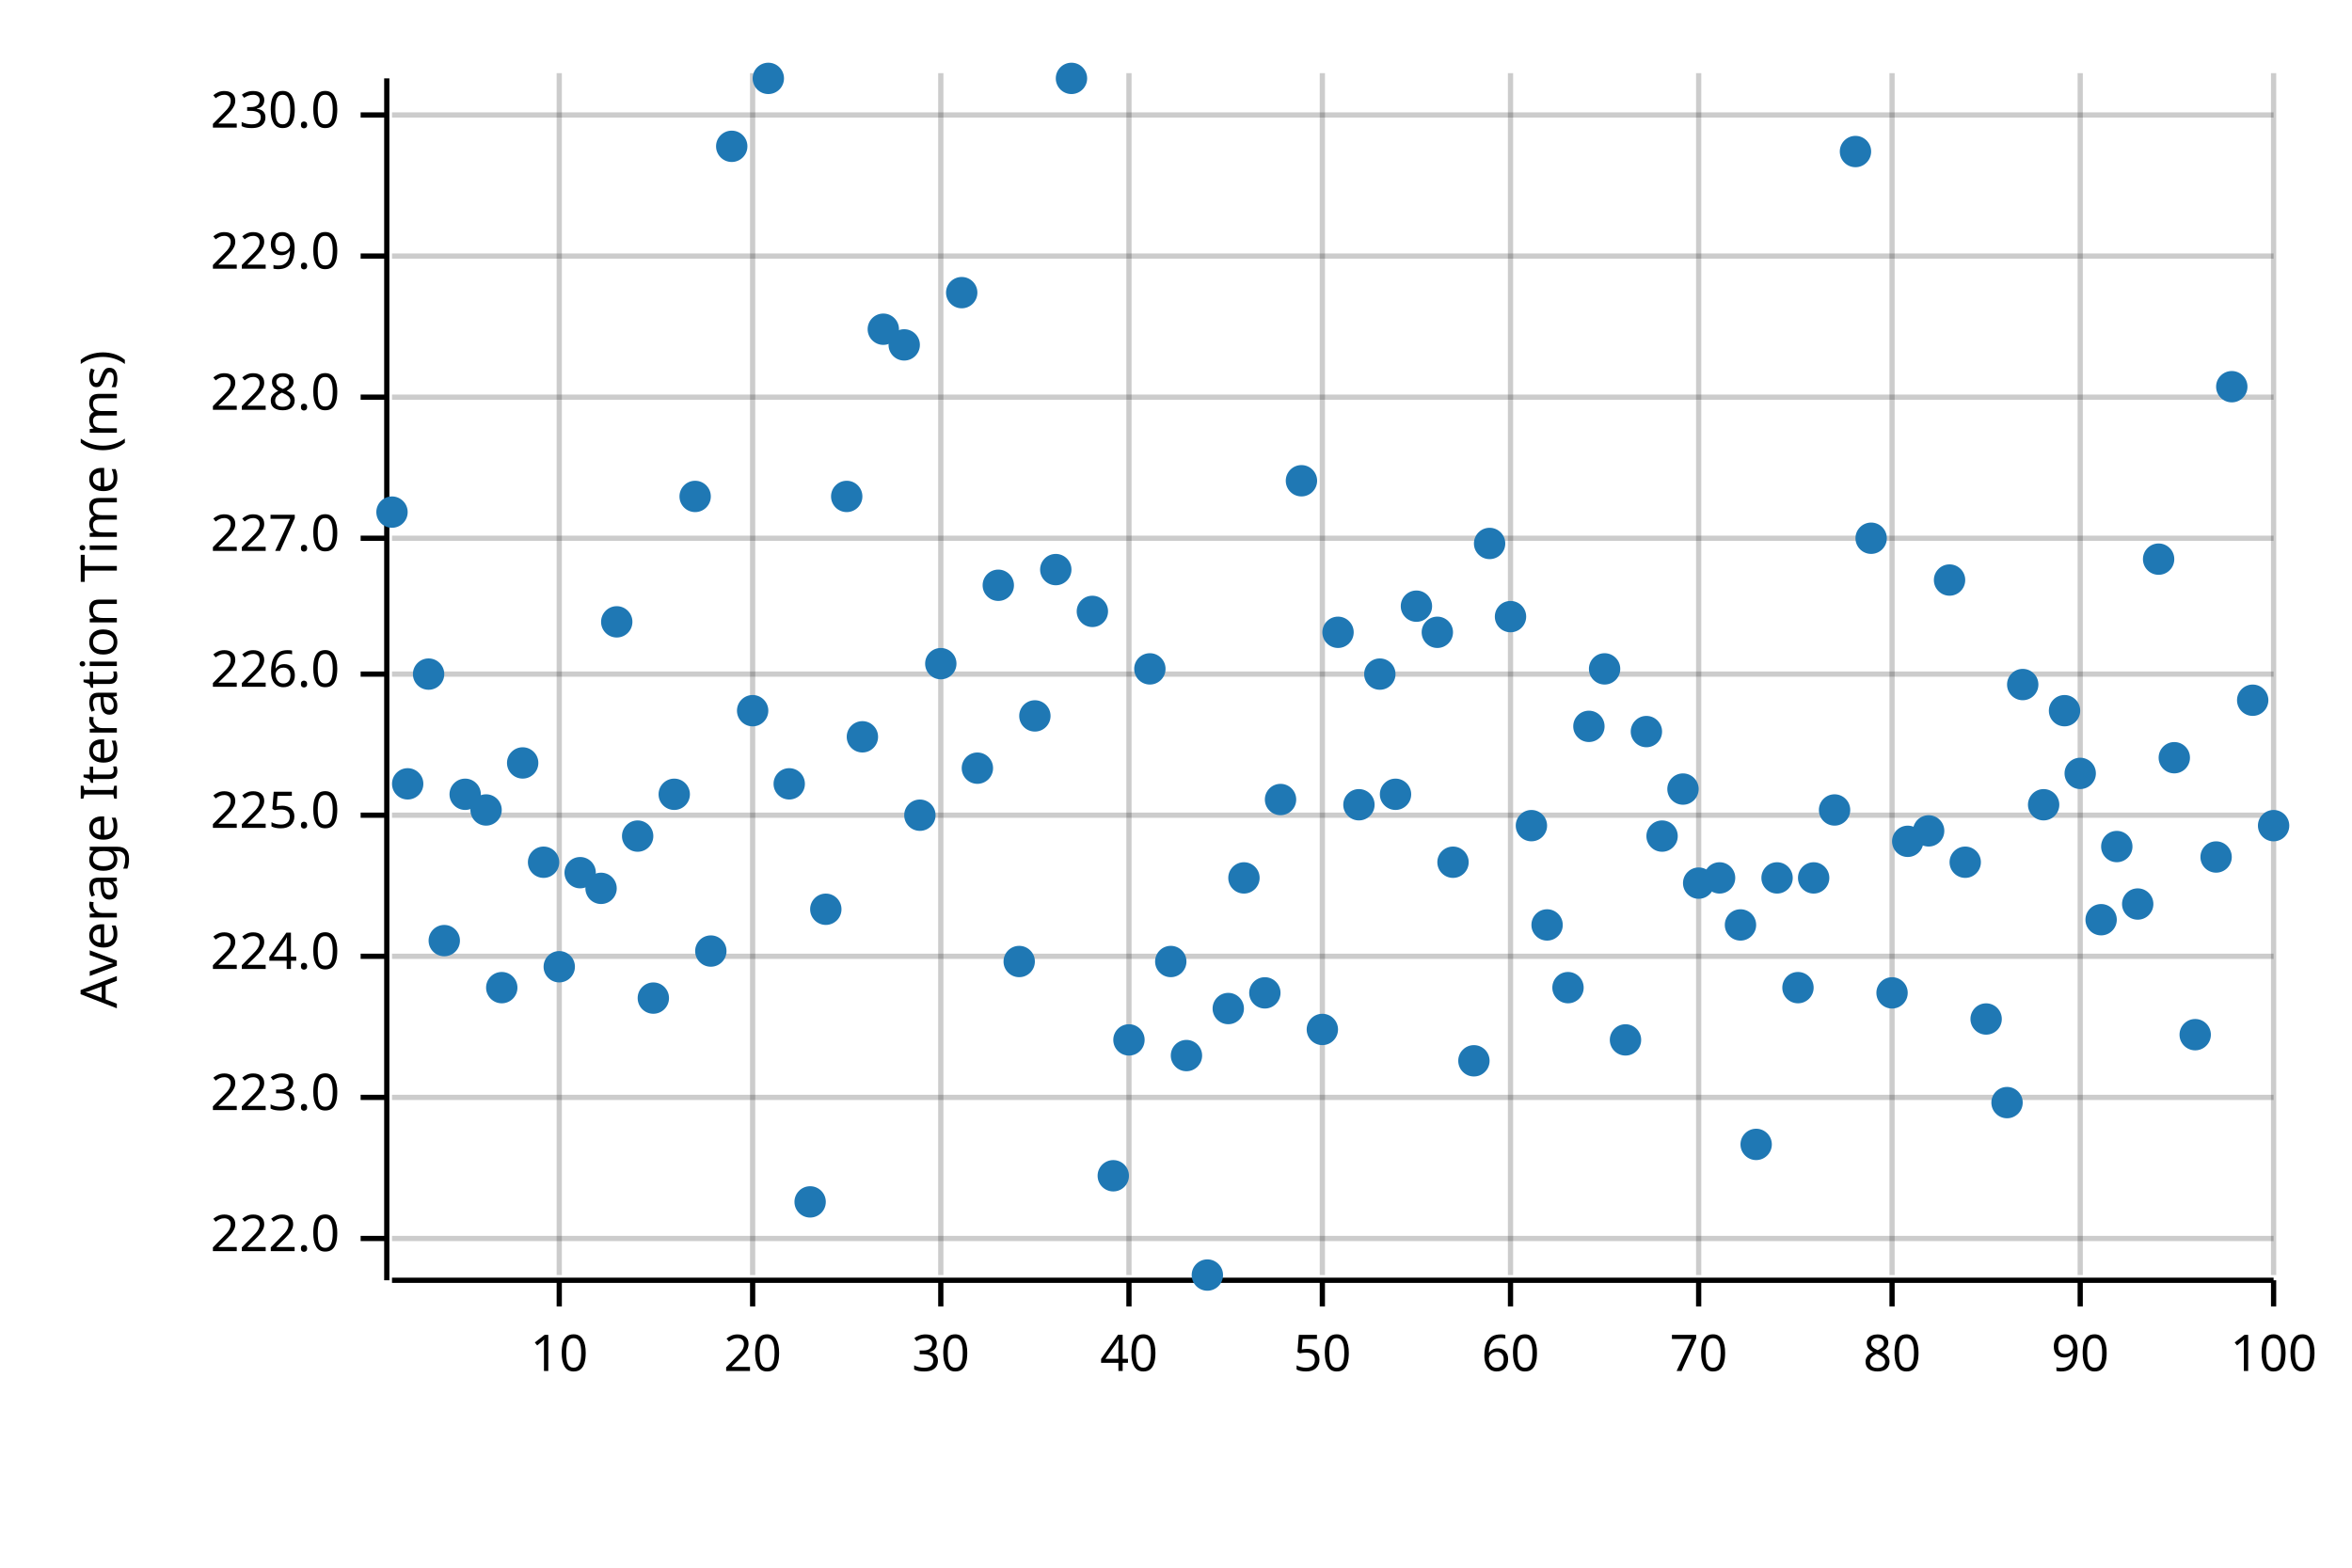
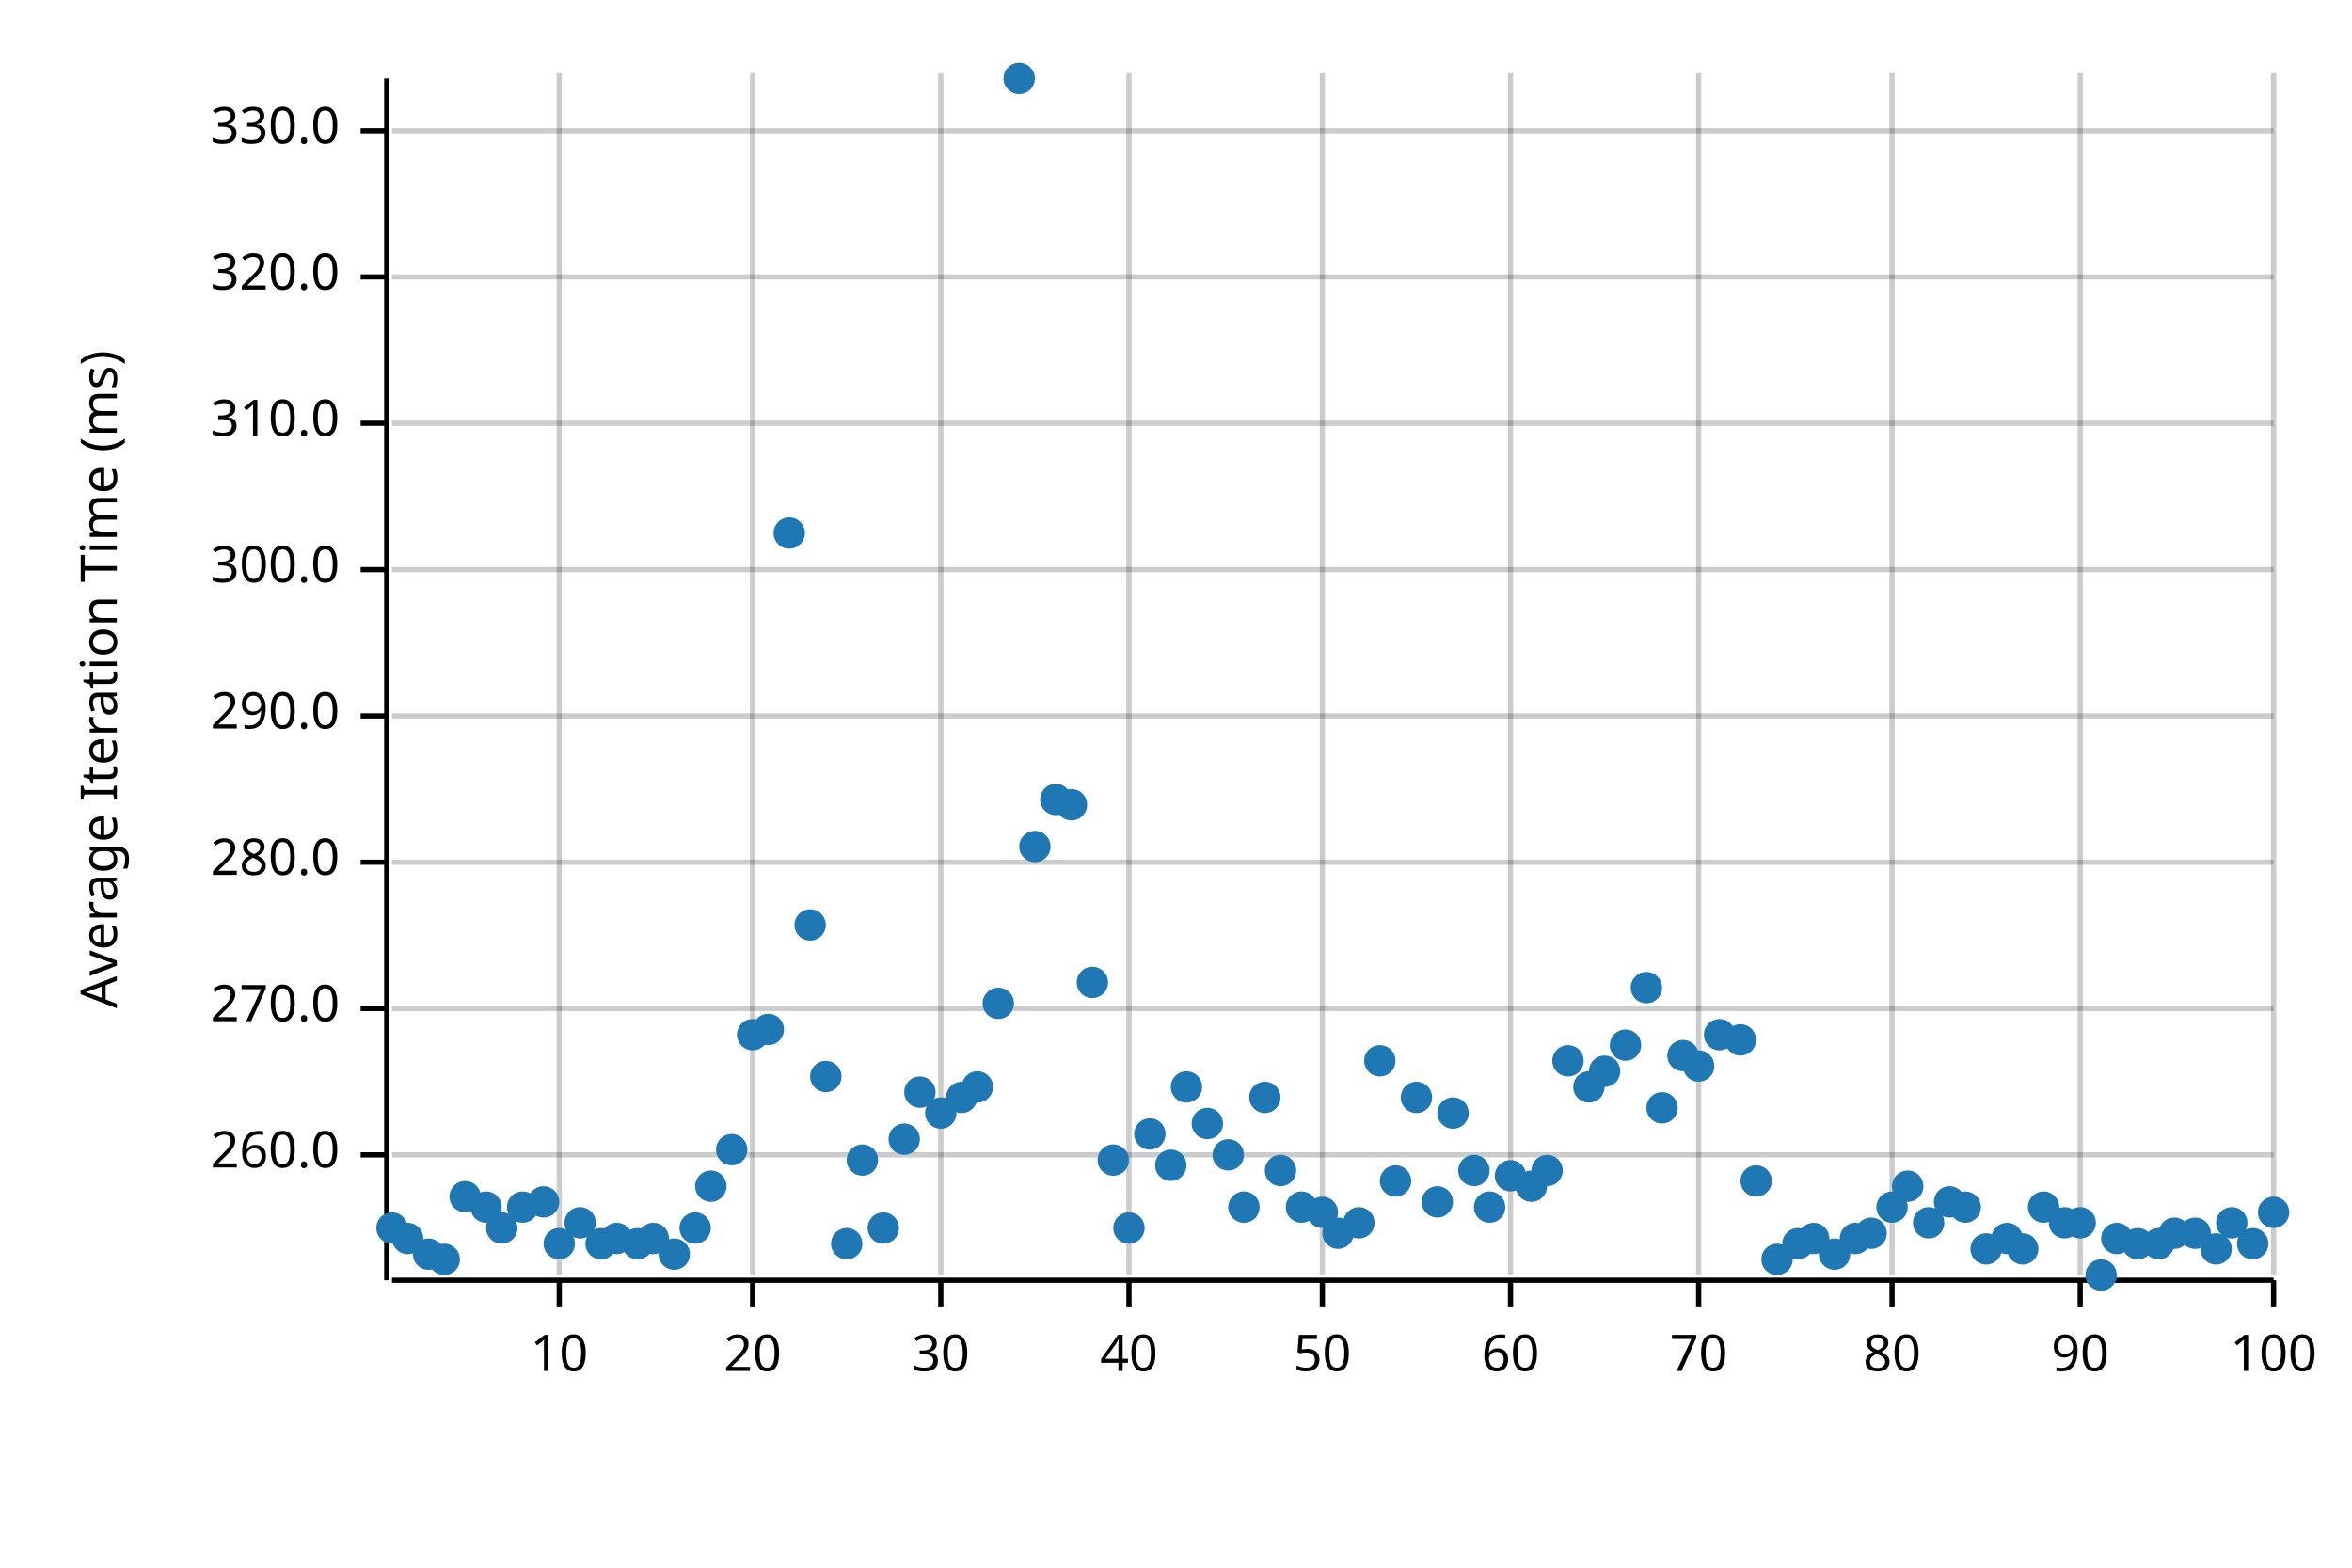
<svg xmlns="http://www.w3.org/2000/svg" width="450" height="300" viewBox="0 0 450 300">
  <text x="15" y="130" dy="0.76em" text-anchor="middle" font-family="sans-serif" font-size="9.677" opacity="1" fill="#000000" transform="rotate(270, 15, 130)">
Average Iteration Time (ms)
</text>
  <line opacity="0.2" stroke="#000000" stroke-width="1" x1="107" y1="244" x2="107" y2="14" />
  <line opacity="0.2" stroke="#000000" stroke-width="1" x1="144" y1="244" x2="144" y2="14" />
  <line opacity="0.2" stroke="#000000" stroke-width="1" x1="180" y1="244" x2="180" y2="14" />
  <line opacity="0.2" stroke="#000000" stroke-width="1" x1="216" y1="244" x2="216" y2="14" />
  <line opacity="0.2" stroke="#000000" stroke-width="1" x1="253" y1="244" x2="253" y2="14" />
  <line opacity="0.2" stroke="#000000" stroke-width="1" x1="289" y1="244" x2="289" y2="14" />
  <line opacity="0.2" stroke="#000000" stroke-width="1" x1="325" y1="244" x2="325" y2="14" />
  <line opacity="0.2" stroke="#000000" stroke-width="1" x1="362" y1="244" x2="362" y2="14" />
  <line opacity="0.2" stroke="#000000" stroke-width="1" x1="398" y1="244" x2="398" y2="14" />
  <line opacity="0.2" stroke="#000000" stroke-width="1" x1="435" y1="244" x2="435" y2="14" />
-   <line opacity="0.2" stroke="#000000" stroke-width="1" x1="75" y1="237" x2="435" y2="237" />
-   <line opacity="0.2" stroke="#000000" stroke-width="1" x1="75" y1="210" x2="435" y2="210" />
-   <line opacity="0.2" stroke="#000000" stroke-width="1" x1="75" y1="183" x2="435" y2="183" />
-   <line opacity="0.2" stroke="#000000" stroke-width="1" x1="75" y1="156" x2="435" y2="156" />
-   <line opacity="0.2" stroke="#000000" stroke-width="1" x1="75" y1="129" x2="435" y2="129" />
-   <line opacity="0.2" stroke="#000000" stroke-width="1" x1="75" y1="103" x2="435" y2="103" />
-   <line opacity="0.2" stroke="#000000" stroke-width="1" x1="75" y1="76" x2="435" y2="76" />
-   <line opacity="0.2" stroke="#000000" stroke-width="1" x1="75" y1="49" x2="435" y2="49" />
-   <line opacity="0.2" stroke="#000000" stroke-width="1" x1="75" y1="22" x2="435" y2="22" />
+   <line opacity="0.2" stroke="#000000" stroke-width="1" x1="75" y1="221" x2="435" y2="221" />
+   <line opacity="0.2" stroke="#000000" stroke-width="1" x1="75" y1="193" x2="435" y2="193" />
+   <line opacity="0.2" stroke="#000000" stroke-width="1" x1="75" y1="165" x2="435" y2="165" />
+   <line opacity="0.2" stroke="#000000" stroke-width="1" x1="75" y1="137" x2="435" y2="137" />
+   <line opacity="0.2" stroke="#000000" stroke-width="1" x1="75" y1="109" x2="435" y2="109" />
+   <line opacity="0.2" stroke="#000000" stroke-width="1" x1="75" y1="81" x2="435" y2="81" />
+   <line opacity="0.2" stroke="#000000" stroke-width="1" x1="75" y1="53" x2="435" y2="53" />
+   <line opacity="0.2" stroke="#000000" stroke-width="1" x1="75" y1="25" x2="435" y2="25" />
  <polyline fill="none" opacity="1" stroke="#000000" stroke-width="1" points="74,15 74,245 " />
-   <text x="65" y="237" dy="0.5ex" text-anchor="end" font-family="sans-serif" font-size="9.677" opacity="1" fill="#000000">
- 222.0
+   <text x="65" y="221" dy="0.5ex" text-anchor="end" font-family="sans-serif" font-size="9.677" opacity="1" fill="#000000">
+ 260.0
</text>
-   <polyline fill="none" opacity="1" stroke="#000000" stroke-width="1" points="69,237 74,237 " />
-   <text x="65" y="210" dy="0.5ex" text-anchor="end" font-family="sans-serif" font-size="9.677" opacity="1" fill="#000000">
- 223.0
+   <polyline fill="none" opacity="1" stroke="#000000" stroke-width="1" points="69,221 74,221 " />
+   <text x="65" y="193" dy="0.5ex" text-anchor="end" font-family="sans-serif" font-size="9.677" opacity="1" fill="#000000">
+ 270.0
</text>
-   <polyline fill="none" opacity="1" stroke="#000000" stroke-width="1" points="69,210 74,210 " />
-   <text x="65" y="183" dy="0.5ex" text-anchor="end" font-family="sans-serif" font-size="9.677" opacity="1" fill="#000000">
- 224.0
+   <polyline fill="none" opacity="1" stroke="#000000" stroke-width="1" points="69,193 74,193 " />
+   <text x="65" y="165" dy="0.5ex" text-anchor="end" font-family="sans-serif" font-size="9.677" opacity="1" fill="#000000">
+ 280.0
</text>
-   <polyline fill="none" opacity="1" stroke="#000000" stroke-width="1" points="69,183 74,183 " />
-   <text x="65" y="156" dy="0.5ex" text-anchor="end" font-family="sans-serif" font-size="9.677" opacity="1" fill="#000000">
- 225.0
+   <polyline fill="none" opacity="1" stroke="#000000" stroke-width="1" points="69,165 74,165 " />
+   <text x="65" y="137" dy="0.5ex" text-anchor="end" font-family="sans-serif" font-size="9.677" opacity="1" fill="#000000">
+ 290.0
</text>
-   <polyline fill="none" opacity="1" stroke="#000000" stroke-width="1" points="69,156 74,156 " />
-   <text x="65" y="129" dy="0.5ex" text-anchor="end" font-family="sans-serif" font-size="9.677" opacity="1" fill="#000000">
- 226.0
+   <polyline fill="none" opacity="1" stroke="#000000" stroke-width="1" points="69,137 74,137 " />
+   <text x="65" y="109" dy="0.5ex" text-anchor="end" font-family="sans-serif" font-size="9.677" opacity="1" fill="#000000">
+ 300.0
</text>
-   <polyline fill="none" opacity="1" stroke="#000000" stroke-width="1" points="69,129 74,129 " />
-   <text x="65" y="103" dy="0.5ex" text-anchor="end" font-family="sans-serif" font-size="9.677" opacity="1" fill="#000000">
- 227.0
+   <polyline fill="none" opacity="1" stroke="#000000" stroke-width="1" points="69,109 74,109 " />
+   <text x="65" y="81" dy="0.5ex" text-anchor="end" font-family="sans-serif" font-size="9.677" opacity="1" fill="#000000">
+ 310.0
</text>
-   <polyline fill="none" opacity="1" stroke="#000000" stroke-width="1" points="69,103 74,103 " />
-   <text x="65" y="76" dy="0.5ex" text-anchor="end" font-family="sans-serif" font-size="9.677" opacity="1" fill="#000000">
- 228.0
+   <polyline fill="none" opacity="1" stroke="#000000" stroke-width="1" points="69,81 74,81 " />
+   <text x="65" y="53" dy="0.5ex" text-anchor="end" font-family="sans-serif" font-size="9.677" opacity="1" fill="#000000">
+ 320.0
</text>
-   <polyline fill="none" opacity="1" stroke="#000000" stroke-width="1" points="69,76 74,76 " />
-   <text x="65" y="49" dy="0.5ex" text-anchor="end" font-family="sans-serif" font-size="9.677" opacity="1" fill="#000000">
- 229.0
+   <polyline fill="none" opacity="1" stroke="#000000" stroke-width="1" points="69,53 74,53 " />
+   <text x="65" y="25" dy="0.5ex" text-anchor="end" font-family="sans-serif" font-size="9.677" opacity="1" fill="#000000">
+ 330.0
</text>
-   <polyline fill="none" opacity="1" stroke="#000000" stroke-width="1" points="69,49 74,49 " />
-   <text x="65" y="22" dy="0.5ex" text-anchor="end" font-family="sans-serif" font-size="9.677" opacity="1" fill="#000000">
- 230.0
- </text>
-   <polyline fill="none" opacity="1" stroke="#000000" stroke-width="1" points="69,22 74,22 " />
+   <polyline fill="none" opacity="1" stroke="#000000" stroke-width="1" points="69,25 74,25 " />
  <polyline fill="none" opacity="1" stroke="#000000" stroke-width="1" points="75,245 435,245 " />
  <text x="107" y="255" dy="0.76em" text-anchor="middle" font-family="sans-serif" font-size="9.677" opacity="1" fill="#000000">
10
</text>
  <polyline fill="none" opacity="1" stroke="#000000" stroke-width="1" points="107,245 107,250 " />
  <text x="144" y="255" dy="0.76em" text-anchor="middle" font-family="sans-serif" font-size="9.677" opacity="1" fill="#000000">
20
</text>
  <polyline fill="none" opacity="1" stroke="#000000" stroke-width="1" points="144,245 144,250 " />
  <text x="180" y="255" dy="0.76em" text-anchor="middle" font-family="sans-serif" font-size="9.677" opacity="1" fill="#000000">
30
</text>
  <polyline fill="none" opacity="1" stroke="#000000" stroke-width="1" points="180,245 180,250 " />
  <text x="216" y="255" dy="0.76em" text-anchor="middle" font-family="sans-serif" font-size="9.677" opacity="1" fill="#000000">
40
</text>
  <polyline fill="none" opacity="1" stroke="#000000" stroke-width="1" points="216,245 216,250 " />
  <text x="253" y="255" dy="0.76em" text-anchor="middle" font-family="sans-serif" font-size="9.677" opacity="1" fill="#000000">
50
</text>
  <polyline fill="none" opacity="1" stroke="#000000" stroke-width="1" points="253,245 253,250 " />
  <text x="289" y="255" dy="0.76em" text-anchor="middle" font-family="sans-serif" font-size="9.677" opacity="1" fill="#000000">
60
</text>
  <polyline fill="none" opacity="1" stroke="#000000" stroke-width="1" points="289,245 289,250 " />
  <text x="325" y="255" dy="0.76em" text-anchor="middle" font-family="sans-serif" font-size="9.677" opacity="1" fill="#000000">
70
</text>
  <polyline fill="none" opacity="1" stroke="#000000" stroke-width="1" points="325,245 325,250 " />
  <text x="362" y="255" dy="0.76em" text-anchor="middle" font-family="sans-serif" font-size="9.677" opacity="1" fill="#000000">
80
</text>
  <polyline fill="none" opacity="1" stroke="#000000" stroke-width="1" points="362,245 362,250 " />
  <text x="398" y="255" dy="0.76em" text-anchor="middle" font-family="sans-serif" font-size="9.677" opacity="1" fill="#000000">
90
</text>
  <polyline fill="none" opacity="1" stroke="#000000" stroke-width="1" points="398,245 398,250 " />
  <text x="435" y="255" dy="0.76em" text-anchor="middle" font-family="sans-serif" font-size="9.677" opacity="1" fill="#000000">
100
</text>
  <polyline fill="none" opacity="1" stroke="#000000" stroke-width="1" points="435,245 435,250 " />
-   <circle cx="75" cy="98" r="3" opacity="1" fill="#1F78B4" stroke="none" stroke-width="1" />
-   <circle cx="78" cy="150" r="3" opacity="1" fill="#1F78B4" stroke="none" stroke-width="1" />
-   <circle cx="82" cy="129" r="3" opacity="1" fill="#1F78B4" stroke="none" stroke-width="1" />
-   <circle cx="85" cy="180" r="3" opacity="1" fill="#1F78B4" stroke="none" stroke-width="1" />
-   <circle cx="89" cy="152" r="3" opacity="1" fill="#1F78B4" stroke="none" stroke-width="1" />
-   <circle cx="93" cy="155" r="3" opacity="1" fill="#1F78B4" stroke="none" stroke-width="1" />
-   <circle cx="96" cy="189" r="3" opacity="1" fill="#1F78B4" stroke="none" stroke-width="1" />
-   <circle cx="100" cy="146" r="3" opacity="1" fill="#1F78B4" stroke="none" stroke-width="1" />
-   <circle cx="104" cy="165" r="3" opacity="1" fill="#1F78B4" stroke="none" stroke-width="1" />
-   <circle cx="107" cy="185" r="3" opacity="1" fill="#1F78B4" stroke="none" stroke-width="1" />
-   <circle cx="111" cy="167" r="3" opacity="1" fill="#1F78B4" stroke="none" stroke-width="1" />
-   <circle cx="115" cy="170" r="3" opacity="1" fill="#1F78B4" stroke="none" stroke-width="1" />
-   <circle cx="118" cy="119" r="3" opacity="1" fill="#1F78B4" stroke="none" stroke-width="1" />
-   <circle cx="122" cy="160" r="3" opacity="1" fill="#1F78B4" stroke="none" stroke-width="1" />
-   <circle cx="125" cy="191" r="3" opacity="1" fill="#1F78B4" stroke="none" stroke-width="1" />
-   <circle cx="129" cy="152" r="3" opacity="1" fill="#1F78B4" stroke="none" stroke-width="1" />
-   <circle cx="133" cy="95" r="3" opacity="1" fill="#1F78B4" stroke="none" stroke-width="1" />
-   <circle cx="136" cy="182" r="3" opacity="1" fill="#1F78B4" stroke="none" stroke-width="1" />
-   <circle cx="140" cy="28" r="3" opacity="1" fill="#1F78B4" stroke="none" stroke-width="1" />
-   <circle cx="144" cy="136" r="3" opacity="1" fill="#1F78B4" stroke="none" stroke-width="1" />
-   <circle cx="147" cy="15" r="3" opacity="1" fill="#1F78B4" stroke="none" stroke-width="1" />
-   <circle cx="151" cy="150" r="3" opacity="1" fill="#1F78B4" stroke="none" stroke-width="1" />
-   <circle cx="155" cy="230" r="3" opacity="1" fill="#1F78B4" stroke="none" stroke-width="1" />
-   <circle cx="158" cy="174" r="3" opacity="1" fill="#1F78B4" stroke="none" stroke-width="1" />
-   <circle cx="162" cy="95" r="3" opacity="1" fill="#1F78B4" stroke="none" stroke-width="1" />
-   <circle cx="165" cy="141" r="3" opacity="1" fill="#1F78B4" stroke="none" stroke-width="1" />
-   <circle cx="169" cy="63" r="3" opacity="1" fill="#1F78B4" stroke="none" stroke-width="1" />
-   <circle cx="173" cy="66" r="3" opacity="1" fill="#1F78B4" stroke="none" stroke-width="1" />
-   <circle cx="176" cy="156" r="3" opacity="1" fill="#1F78B4" stroke="none" stroke-width="1" />
-   <circle cx="180" cy="127" r="3" opacity="1" fill="#1F78B4" stroke="none" stroke-width="1" />
-   <circle cx="184" cy="56" r="3" opacity="1" fill="#1F78B4" stroke="none" stroke-width="1" />
-   <circle cx="187" cy="147" r="3" opacity="1" fill="#1F78B4" stroke="none" stroke-width="1" />
-   <circle cx="191" cy="112" r="3" opacity="1" fill="#1F78B4" stroke="none" stroke-width="1" />
-   <circle cx="195" cy="184" r="3" opacity="1" fill="#1F78B4" stroke="none" stroke-width="1" />
-   <circle cx="198" cy="137" r="3" opacity="1" fill="#1F78B4" stroke="none" stroke-width="1" />
-   <circle cx="202" cy="109" r="3" opacity="1" fill="#1F78B4" stroke="none" stroke-width="1" />
-   <circle cx="205" cy="15" r="3" opacity="1" fill="#1F78B4" stroke="none" stroke-width="1" />
-   <circle cx="209" cy="117" r="3" opacity="1" fill="#1F78B4" stroke="none" stroke-width="1" />
-   <circle cx="213" cy="225" r="3" opacity="1" fill="#1F78B4" stroke="none" stroke-width="1" />
-   <circle cx="216" cy="199" r="3" opacity="1" fill="#1F78B4" stroke="none" stroke-width="1" />
-   <circle cx="220" cy="128" r="3" opacity="1" fill="#1F78B4" stroke="none" stroke-width="1" />
-   <circle cx="224" cy="184" r="3" opacity="1" fill="#1F78B4" stroke="none" stroke-width="1" />
-   <circle cx="227" cy="202" r="3" opacity="1" fill="#1F78B4" stroke="none" stroke-width="1" />
-   <circle cx="231" cy="244" r="3" opacity="1" fill="#1F78B4" stroke="none" stroke-width="1" />
-   <circle cx="235" cy="193" r="3" opacity="1" fill="#1F78B4" stroke="none" stroke-width="1" />
-   <circle cx="238" cy="168" r="3" opacity="1" fill="#1F78B4" stroke="none" stroke-width="1" />
-   <circle cx="242" cy="190" r="3" opacity="1" fill="#1F78B4" stroke="none" stroke-width="1" />
-   <circle cx="245" cy="153" r="3" opacity="1" fill="#1F78B4" stroke="none" stroke-width="1" />
-   <circle cx="249" cy="92" r="3" opacity="1" fill="#1F78B4" stroke="none" stroke-width="1" />
-   <circle cx="253" cy="197" r="3" opacity="1" fill="#1F78B4" stroke="none" stroke-width="1" />
-   <circle cx="256" cy="121" r="3" opacity="1" fill="#1F78B4" stroke="none" stroke-width="1" />
-   <circle cx="260" cy="154" r="3" opacity="1" fill="#1F78B4" stroke="none" stroke-width="1" />
-   <circle cx="264" cy="129" r="3" opacity="1" fill="#1F78B4" stroke="none" stroke-width="1" />
-   <circle cx="267" cy="152" r="3" opacity="1" fill="#1F78B4" stroke="none" stroke-width="1" />
-   <circle cx="271" cy="116" r="3" opacity="1" fill="#1F78B4" stroke="none" stroke-width="1" />
-   <circle cx="275" cy="121" r="3" opacity="1" fill="#1F78B4" stroke="none" stroke-width="1" />
-   <circle cx="278" cy="165" r="3" opacity="1" fill="#1F78B4" stroke="none" stroke-width="1" />
-   <circle cx="282" cy="203" r="3" opacity="1" fill="#1F78B4" stroke="none" stroke-width="1" />
-   <circle cx="285" cy="104" r="3" opacity="1" fill="#1F78B4" stroke="none" stroke-width="1" />
-   <circle cx="289" cy="118" r="3" opacity="1" fill="#1F78B4" stroke="none" stroke-width="1" />
-   <circle cx="293" cy="158" r="3" opacity="1" fill="#1F78B4" stroke="none" stroke-width="1" />
-   <circle cx="296" cy="177" r="3" opacity="1" fill="#1F78B4" stroke="none" stroke-width="1" />
-   <circle cx="300" cy="189" r="3" opacity="1" fill="#1F78B4" stroke="none" stroke-width="1" />
-   <circle cx="304" cy="139" r="3" opacity="1" fill="#1F78B4" stroke="none" stroke-width="1" />
-   <circle cx="307" cy="128" r="3" opacity="1" fill="#1F78B4" stroke="none" stroke-width="1" />
-   <circle cx="311" cy="199" r="3" opacity="1" fill="#1F78B4" stroke="none" stroke-width="1" />
-   <circle cx="315" cy="140" r="3" opacity="1" fill="#1F78B4" stroke="none" stroke-width="1" />
-   <circle cx="318" cy="160" r="3" opacity="1" fill="#1F78B4" stroke="none" stroke-width="1" />
-   <circle cx="322" cy="151" r="3" opacity="1" fill="#1F78B4" stroke="none" stroke-width="1" />
-   <circle cx="325" cy="169" r="3" opacity="1" fill="#1F78B4" stroke="none" stroke-width="1" />
-   <circle cx="329" cy="168" r="3" opacity="1" fill="#1F78B4" stroke="none" stroke-width="1" />
-   <circle cx="333" cy="177" r="3" opacity="1" fill="#1F78B4" stroke="none" stroke-width="1" />
-   <circle cx="336" cy="219" r="3" opacity="1" fill="#1F78B4" stroke="none" stroke-width="1" />
-   <circle cx="340" cy="168" r="3" opacity="1" fill="#1F78B4" stroke="none" stroke-width="1" />
-   <circle cx="344" cy="189" r="3" opacity="1" fill="#1F78B4" stroke="none" stroke-width="1" />
-   <circle cx="347" cy="168" r="3" opacity="1" fill="#1F78B4" stroke="none" stroke-width="1" />
-   <circle cx="351" cy="155" r="3" opacity="1" fill="#1F78B4" stroke="none" stroke-width="1" />
-   <circle cx="355" cy="29" r="3" opacity="1" fill="#1F78B4" stroke="none" stroke-width="1" />
-   <circle cx="358" cy="103" r="3" opacity="1" fill="#1F78B4" stroke="none" stroke-width="1" />
-   <circle cx="362" cy="190" r="3" opacity="1" fill="#1F78B4" stroke="none" stroke-width="1" />
-   <circle cx="365" cy="161" r="3" opacity="1" fill="#1F78B4" stroke="none" stroke-width="1" />
-   <circle cx="369" cy="159" r="3" opacity="1" fill="#1F78B4" stroke="none" stroke-width="1" />
-   <circle cx="373" cy="111" r="3" opacity="1" fill="#1F78B4" stroke="none" stroke-width="1" />
-   <circle cx="376" cy="165" r="3" opacity="1" fill="#1F78B4" stroke="none" stroke-width="1" />
-   <circle cx="380" cy="195" r="3" opacity="1" fill="#1F78B4" stroke="none" stroke-width="1" />
-   <circle cx="384" cy="211" r="3" opacity="1" fill="#1F78B4" stroke="none" stroke-width="1" />
-   <circle cx="387" cy="131" r="3" opacity="1" fill="#1F78B4" stroke="none" stroke-width="1" />
-   <circle cx="391" cy="154" r="3" opacity="1" fill="#1F78B4" stroke="none" stroke-width="1" />
-   <circle cx="395" cy="136" r="3" opacity="1" fill="#1F78B4" stroke="none" stroke-width="1" />
-   <circle cx="398" cy="148" r="3" opacity="1" fill="#1F78B4" stroke="none" stroke-width="1" />
-   <circle cx="402" cy="176" r="3" opacity="1" fill="#1F78B4" stroke="none" stroke-width="1" />
-   <circle cx="405" cy="162" r="3" opacity="1" fill="#1F78B4" stroke="none" stroke-width="1" />
-   <circle cx="409" cy="173" r="3" opacity="1" fill="#1F78B4" stroke="none" stroke-width="1" />
-   <circle cx="413" cy="107" r="3" opacity="1" fill="#1F78B4" stroke="none" stroke-width="1" />
-   <circle cx="416" cy="145" r="3" opacity="1" fill="#1F78B4" stroke="none" stroke-width="1" />
-   <circle cx="420" cy="198" r="3" opacity="1" fill="#1F78B4" stroke="none" stroke-width="1" />
-   <circle cx="424" cy="164" r="3" opacity="1" fill="#1F78B4" stroke="none" stroke-width="1" />
-   <circle cx="427" cy="74" r="3" opacity="1" fill="#1F78B4" stroke="none" stroke-width="1" />
-   <circle cx="431" cy="134" r="3" opacity="1" fill="#1F78B4" stroke="none" stroke-width="1" />
-   <circle cx="435" cy="158" r="3" opacity="1" fill="#1F78B4" stroke="none" stroke-width="1" />
+   <circle cx="75" cy="235" r="3" opacity="1" fill="#1F78B4" stroke="none" stroke-width="1" />
+   <circle cx="78" cy="237" r="3" opacity="1" fill="#1F78B4" stroke="none" stroke-width="1" />
+   <circle cx="82" cy="240" r="3" opacity="1" fill="#1F78B4" stroke="none" stroke-width="1" />
+   <circle cx="85" cy="241" r="3" opacity="1" fill="#1F78B4" stroke="none" stroke-width="1" />
+   <circle cx="89" cy="229" r="3" opacity="1" fill="#1F78B4" stroke="none" stroke-width="1" />
+   <circle cx="93" cy="231" r="3" opacity="1" fill="#1F78B4" stroke="none" stroke-width="1" />
+   <circle cx="96" cy="235" r="3" opacity="1" fill="#1F78B4" stroke="none" stroke-width="1" />
+   <circle cx="100" cy="231" r="3" opacity="1" fill="#1F78B4" stroke="none" stroke-width="1" />
+   <circle cx="104" cy="230" r="3" opacity="1" fill="#1F78B4" stroke="none" stroke-width="1" />
+   <circle cx="107" cy="238" r="3" opacity="1" fill="#1F78B4" stroke="none" stroke-width="1" />
+   <circle cx="111" cy="234" r="3" opacity="1" fill="#1F78B4" stroke="none" stroke-width="1" />
+   <circle cx="115" cy="238" r="3" opacity="1" fill="#1F78B4" stroke="none" stroke-width="1" />
+   <circle cx="118" cy="237" r="3" opacity="1" fill="#1F78B4" stroke="none" stroke-width="1" />
+   <circle cx="122" cy="238" r="3" opacity="1" fill="#1F78B4" stroke="none" stroke-width="1" />
+   <circle cx="125" cy="237" r="3" opacity="1" fill="#1F78B4" stroke="none" stroke-width="1" />
+   <circle cx="129" cy="240" r="3" opacity="1" fill="#1F78B4" stroke="none" stroke-width="1" />
+   <circle cx="133" cy="235" r="3" opacity="1" fill="#1F78B4" stroke="none" stroke-width="1" />
+   <circle cx="136" cy="227" r="3" opacity="1" fill="#1F78B4" stroke="none" stroke-width="1" />
+   <circle cx="140" cy="220" r="3" opacity="1" fill="#1F78B4" stroke="none" stroke-width="1" />
+   <circle cx="144" cy="198" r="3" opacity="1" fill="#1F78B4" stroke="none" stroke-width="1" />
+   <circle cx="147" cy="197" r="3" opacity="1" fill="#1F78B4" stroke="none" stroke-width="1" />
+   <circle cx="151" cy="102" r="3" opacity="1" fill="#1F78B4" stroke="none" stroke-width="1" />
+   <circle cx="155" cy="177" r="3" opacity="1" fill="#1F78B4" stroke="none" stroke-width="1" />
+   <circle cx="158" cy="206" r="3" opacity="1" fill="#1F78B4" stroke="none" stroke-width="1" />
+   <circle cx="162" cy="238" r="3" opacity="1" fill="#1F78B4" stroke="none" stroke-width="1" />
+   <circle cx="165" cy="222" r="3" opacity="1" fill="#1F78B4" stroke="none" stroke-width="1" />
+   <circle cx="169" cy="235" r="3" opacity="1" fill="#1F78B4" stroke="none" stroke-width="1" />
+   <circle cx="173" cy="218" r="3" opacity="1" fill="#1F78B4" stroke="none" stroke-width="1" />
+   <circle cx="176" cy="209" r="3" opacity="1" fill="#1F78B4" stroke="none" stroke-width="1" />
+   <circle cx="180" cy="213" r="3" opacity="1" fill="#1F78B4" stroke="none" stroke-width="1" />
+   <circle cx="184" cy="210" r="3" opacity="1" fill="#1F78B4" stroke="none" stroke-width="1" />
+   <circle cx="187" cy="208" r="3" opacity="1" fill="#1F78B4" stroke="none" stroke-width="1" />
+   <circle cx="191" cy="192" r="3" opacity="1" fill="#1F78B4" stroke="none" stroke-width="1" />
+   <circle cx="195" cy="15" r="3" opacity="1" fill="#1F78B4" stroke="none" stroke-width="1" />
+   <circle cx="198" cy="162" r="3" opacity="1" fill="#1F78B4" stroke="none" stroke-width="1" />
+   <circle cx="202" cy="153" r="3" opacity="1" fill="#1F78B4" stroke="none" stroke-width="1" />
+   <circle cx="205" cy="154" r="3" opacity="1" fill="#1F78B4" stroke="none" stroke-width="1" />
+   <circle cx="209" cy="188" r="3" opacity="1" fill="#1F78B4" stroke="none" stroke-width="1" />
+   <circle cx="213" cy="222" r="3" opacity="1" fill="#1F78B4" stroke="none" stroke-width="1" />
+   <circle cx="216" cy="235" r="3" opacity="1" fill="#1F78B4" stroke="none" stroke-width="1" />
+   <circle cx="220" cy="217" r="3" opacity="1" fill="#1F78B4" stroke="none" stroke-width="1" />
+   <circle cx="224" cy="223" r="3" opacity="1" fill="#1F78B4" stroke="none" stroke-width="1" />
+   <circle cx="227" cy="208" r="3" opacity="1" fill="#1F78B4" stroke="none" stroke-width="1" />
+   <circle cx="231" cy="215" r="3" opacity="1" fill="#1F78B4" stroke="none" stroke-width="1" />
+   <circle cx="235" cy="221" r="3" opacity="1" fill="#1F78B4" stroke="none" stroke-width="1" />
+   <circle cx="238" cy="231" r="3" opacity="1" fill="#1F78B4" stroke="none" stroke-width="1" />
+   <circle cx="242" cy="210" r="3" opacity="1" fill="#1F78B4" stroke="none" stroke-width="1" />
+   <circle cx="245" cy="224" r="3" opacity="1" fill="#1F78B4" stroke="none" stroke-width="1" />
+   <circle cx="249" cy="231" r="3" opacity="1" fill="#1F78B4" stroke="none" stroke-width="1" />
+   <circle cx="253" cy="232" r="3" opacity="1" fill="#1F78B4" stroke="none" stroke-width="1" />
+   <circle cx="256" cy="236" r="3" opacity="1" fill="#1F78B4" stroke="none" stroke-width="1" />
+   <circle cx="260" cy="234" r="3" opacity="1" fill="#1F78B4" stroke="none" stroke-width="1" />
+   <circle cx="264" cy="203" r="3" opacity="1" fill="#1F78B4" stroke="none" stroke-width="1" />
+   <circle cx="267" cy="226" r="3" opacity="1" fill="#1F78B4" stroke="none" stroke-width="1" />
+   <circle cx="271" cy="210" r="3" opacity="1" fill="#1F78B4" stroke="none" stroke-width="1" />
+   <circle cx="275" cy="230" r="3" opacity="1" fill="#1F78B4" stroke="none" stroke-width="1" />
+   <circle cx="278" cy="213" r="3" opacity="1" fill="#1F78B4" stroke="none" stroke-width="1" />
+   <circle cx="282" cy="224" r="3" opacity="1" fill="#1F78B4" stroke="none" stroke-width="1" />
+   <circle cx="285" cy="231" r="3" opacity="1" fill="#1F78B4" stroke="none" stroke-width="1" />
+   <circle cx="289" cy="225" r="3" opacity="1" fill="#1F78B4" stroke="none" stroke-width="1" />
+   <circle cx="293" cy="227" r="3" opacity="1" fill="#1F78B4" stroke="none" stroke-width="1" />
+   <circle cx="296" cy="224" r="3" opacity="1" fill="#1F78B4" stroke="none" stroke-width="1" />
+   <circle cx="300" cy="203" r="3" opacity="1" fill="#1F78B4" stroke="none" stroke-width="1" />
+   <circle cx="304" cy="208" r="3" opacity="1" fill="#1F78B4" stroke="none" stroke-width="1" />
+   <circle cx="307" cy="205" r="3" opacity="1" fill="#1F78B4" stroke="none" stroke-width="1" />
+   <circle cx="311" cy="200" r="3" opacity="1" fill="#1F78B4" stroke="none" stroke-width="1" />
+   <circle cx="315" cy="189" r="3" opacity="1" fill="#1F78B4" stroke="none" stroke-width="1" />
+   <circle cx="318" cy="212" r="3" opacity="1" fill="#1F78B4" stroke="none" stroke-width="1" />
+   <circle cx="322" cy="202" r="3" opacity="1" fill="#1F78B4" stroke="none" stroke-width="1" />
+   <circle cx="325" cy="204" r="3" opacity="1" fill="#1F78B4" stroke="none" stroke-width="1" />
+   <circle cx="329" cy="198" r="3" opacity="1" fill="#1F78B4" stroke="none" stroke-width="1" />
+   <circle cx="333" cy="199" r="3" opacity="1" fill="#1F78B4" stroke="none" stroke-width="1" />
+   <circle cx="336" cy="226" r="3" opacity="1" fill="#1F78B4" stroke="none" stroke-width="1" />
+   <circle cx="340" cy="241" r="3" opacity="1" fill="#1F78B4" stroke="none" stroke-width="1" />
+   <circle cx="344" cy="238" r="3" opacity="1" fill="#1F78B4" stroke="none" stroke-width="1" />
+   <circle cx="347" cy="237" r="3" opacity="1" fill="#1F78B4" stroke="none" stroke-width="1" />
+   <circle cx="351" cy="240" r="3" opacity="1" fill="#1F78B4" stroke="none" stroke-width="1" />
+   <circle cx="355" cy="237" r="3" opacity="1" fill="#1F78B4" stroke="none" stroke-width="1" />
+   <circle cx="358" cy="236" r="3" opacity="1" fill="#1F78B4" stroke="none" stroke-width="1" />
+   <circle cx="362" cy="231" r="3" opacity="1" fill="#1F78B4" stroke="none" stroke-width="1" />
+   <circle cx="365" cy="227" r="3" opacity="1" fill="#1F78B4" stroke="none" stroke-width="1" />
+   <circle cx="369" cy="234" r="3" opacity="1" fill="#1F78B4" stroke="none" stroke-width="1" />
+   <circle cx="373" cy="230" r="3" opacity="1" fill="#1F78B4" stroke="none" stroke-width="1" />
+   <circle cx="376" cy="231" r="3" opacity="1" fill="#1F78B4" stroke="none" stroke-width="1" />
+   <circle cx="380" cy="239" r="3" opacity="1" fill="#1F78B4" stroke="none" stroke-width="1" />
+   <circle cx="384" cy="237" r="3" opacity="1" fill="#1F78B4" stroke="none" stroke-width="1" />
+   <circle cx="387" cy="239" r="3" opacity="1" fill="#1F78B4" stroke="none" stroke-width="1" />
+   <circle cx="391" cy="231" r="3" opacity="1" fill="#1F78B4" stroke="none" stroke-width="1" />
+   <circle cx="395" cy="234" r="3" opacity="1" fill="#1F78B4" stroke="none" stroke-width="1" />
+   <circle cx="398" cy="234" r="3" opacity="1" fill="#1F78B4" stroke="none" stroke-width="1" />
+   <circle cx="402" cy="244" r="3" opacity="1" fill="#1F78B4" stroke="none" stroke-width="1" />
+   <circle cx="405" cy="237" r="3" opacity="1" fill="#1F78B4" stroke="none" stroke-width="1" />
+   <circle cx="409" cy="238" r="3" opacity="1" fill="#1F78B4" stroke="none" stroke-width="1" />
+   <circle cx="413" cy="238" r="3" opacity="1" fill="#1F78B4" stroke="none" stroke-width="1" />
+   <circle cx="416" cy="236" r="3" opacity="1" fill="#1F78B4" stroke="none" stroke-width="1" />
+   <circle cx="420" cy="236" r="3" opacity="1" fill="#1F78B4" stroke="none" stroke-width="1" />
+   <circle cx="424" cy="239" r="3" opacity="1" fill="#1F78B4" stroke="none" stroke-width="1" />
+   <circle cx="427" cy="234" r="3" opacity="1" fill="#1F78B4" stroke="none" stroke-width="1" />
+   <circle cx="431" cy="238" r="3" opacity="1" fill="#1F78B4" stroke="none" stroke-width="1" />
+   <circle cx="435" cy="232" r="3" opacity="1" fill="#1F78B4" stroke="none" stroke-width="1" />
</svg>
